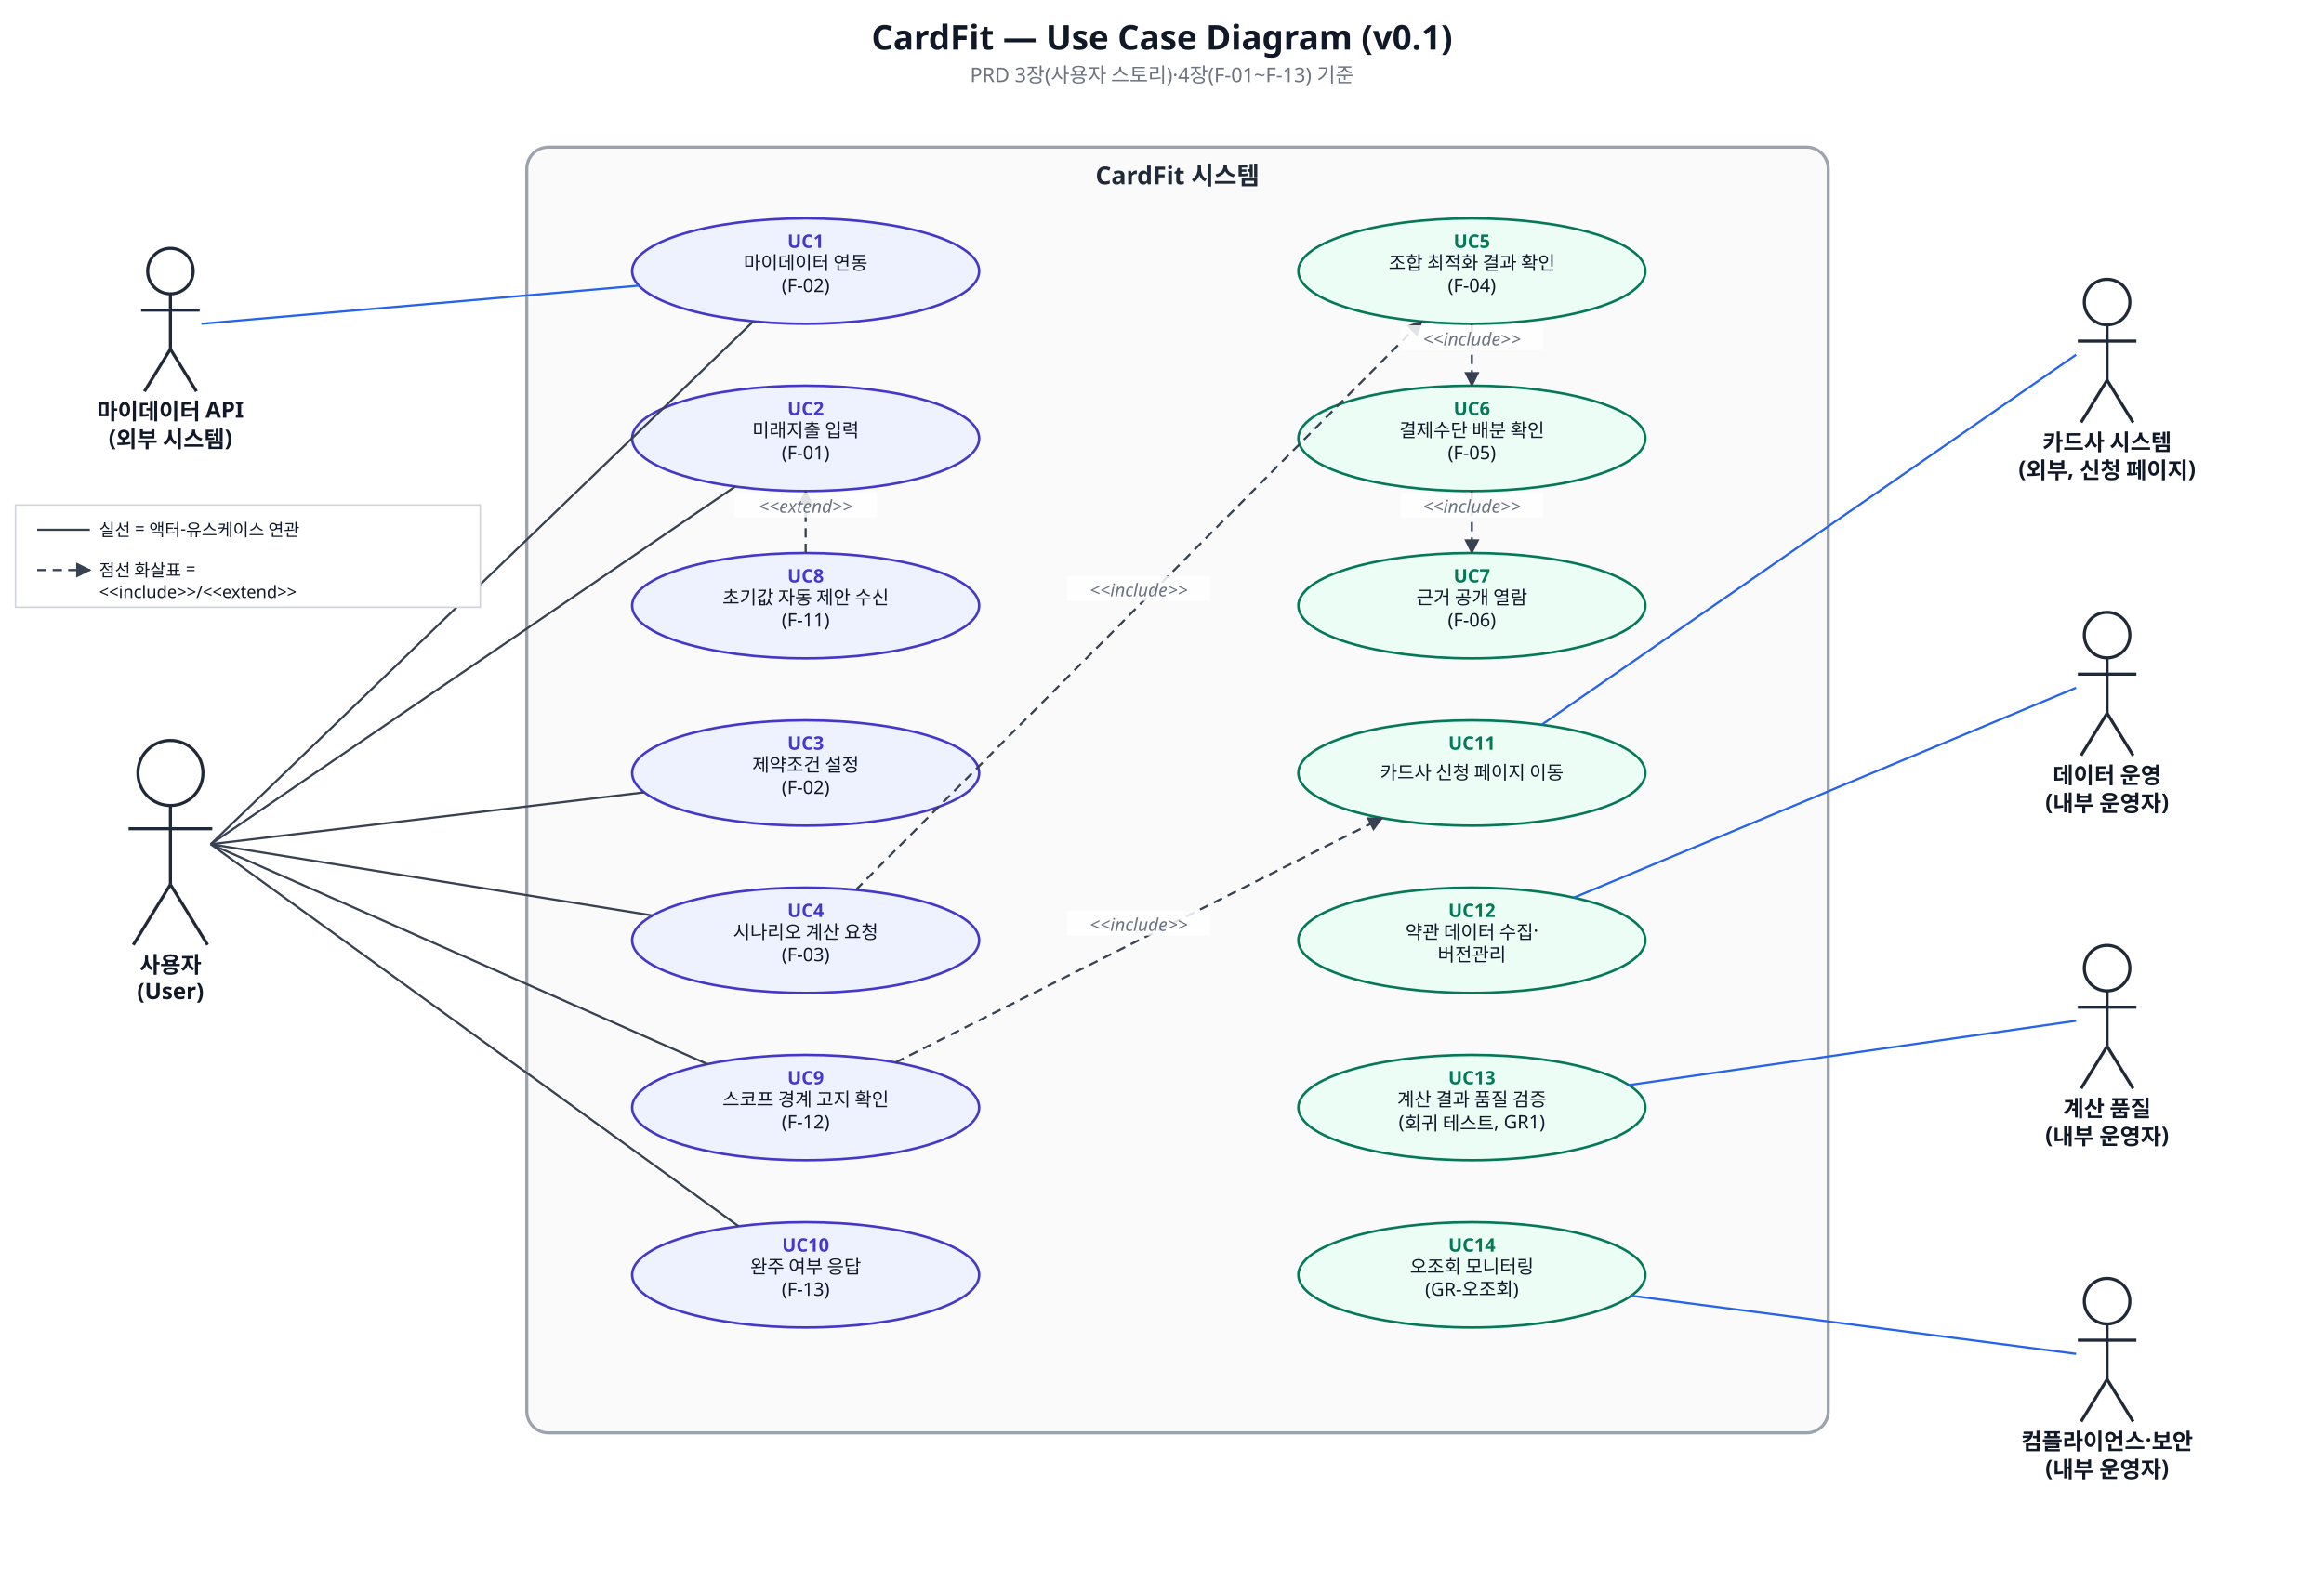
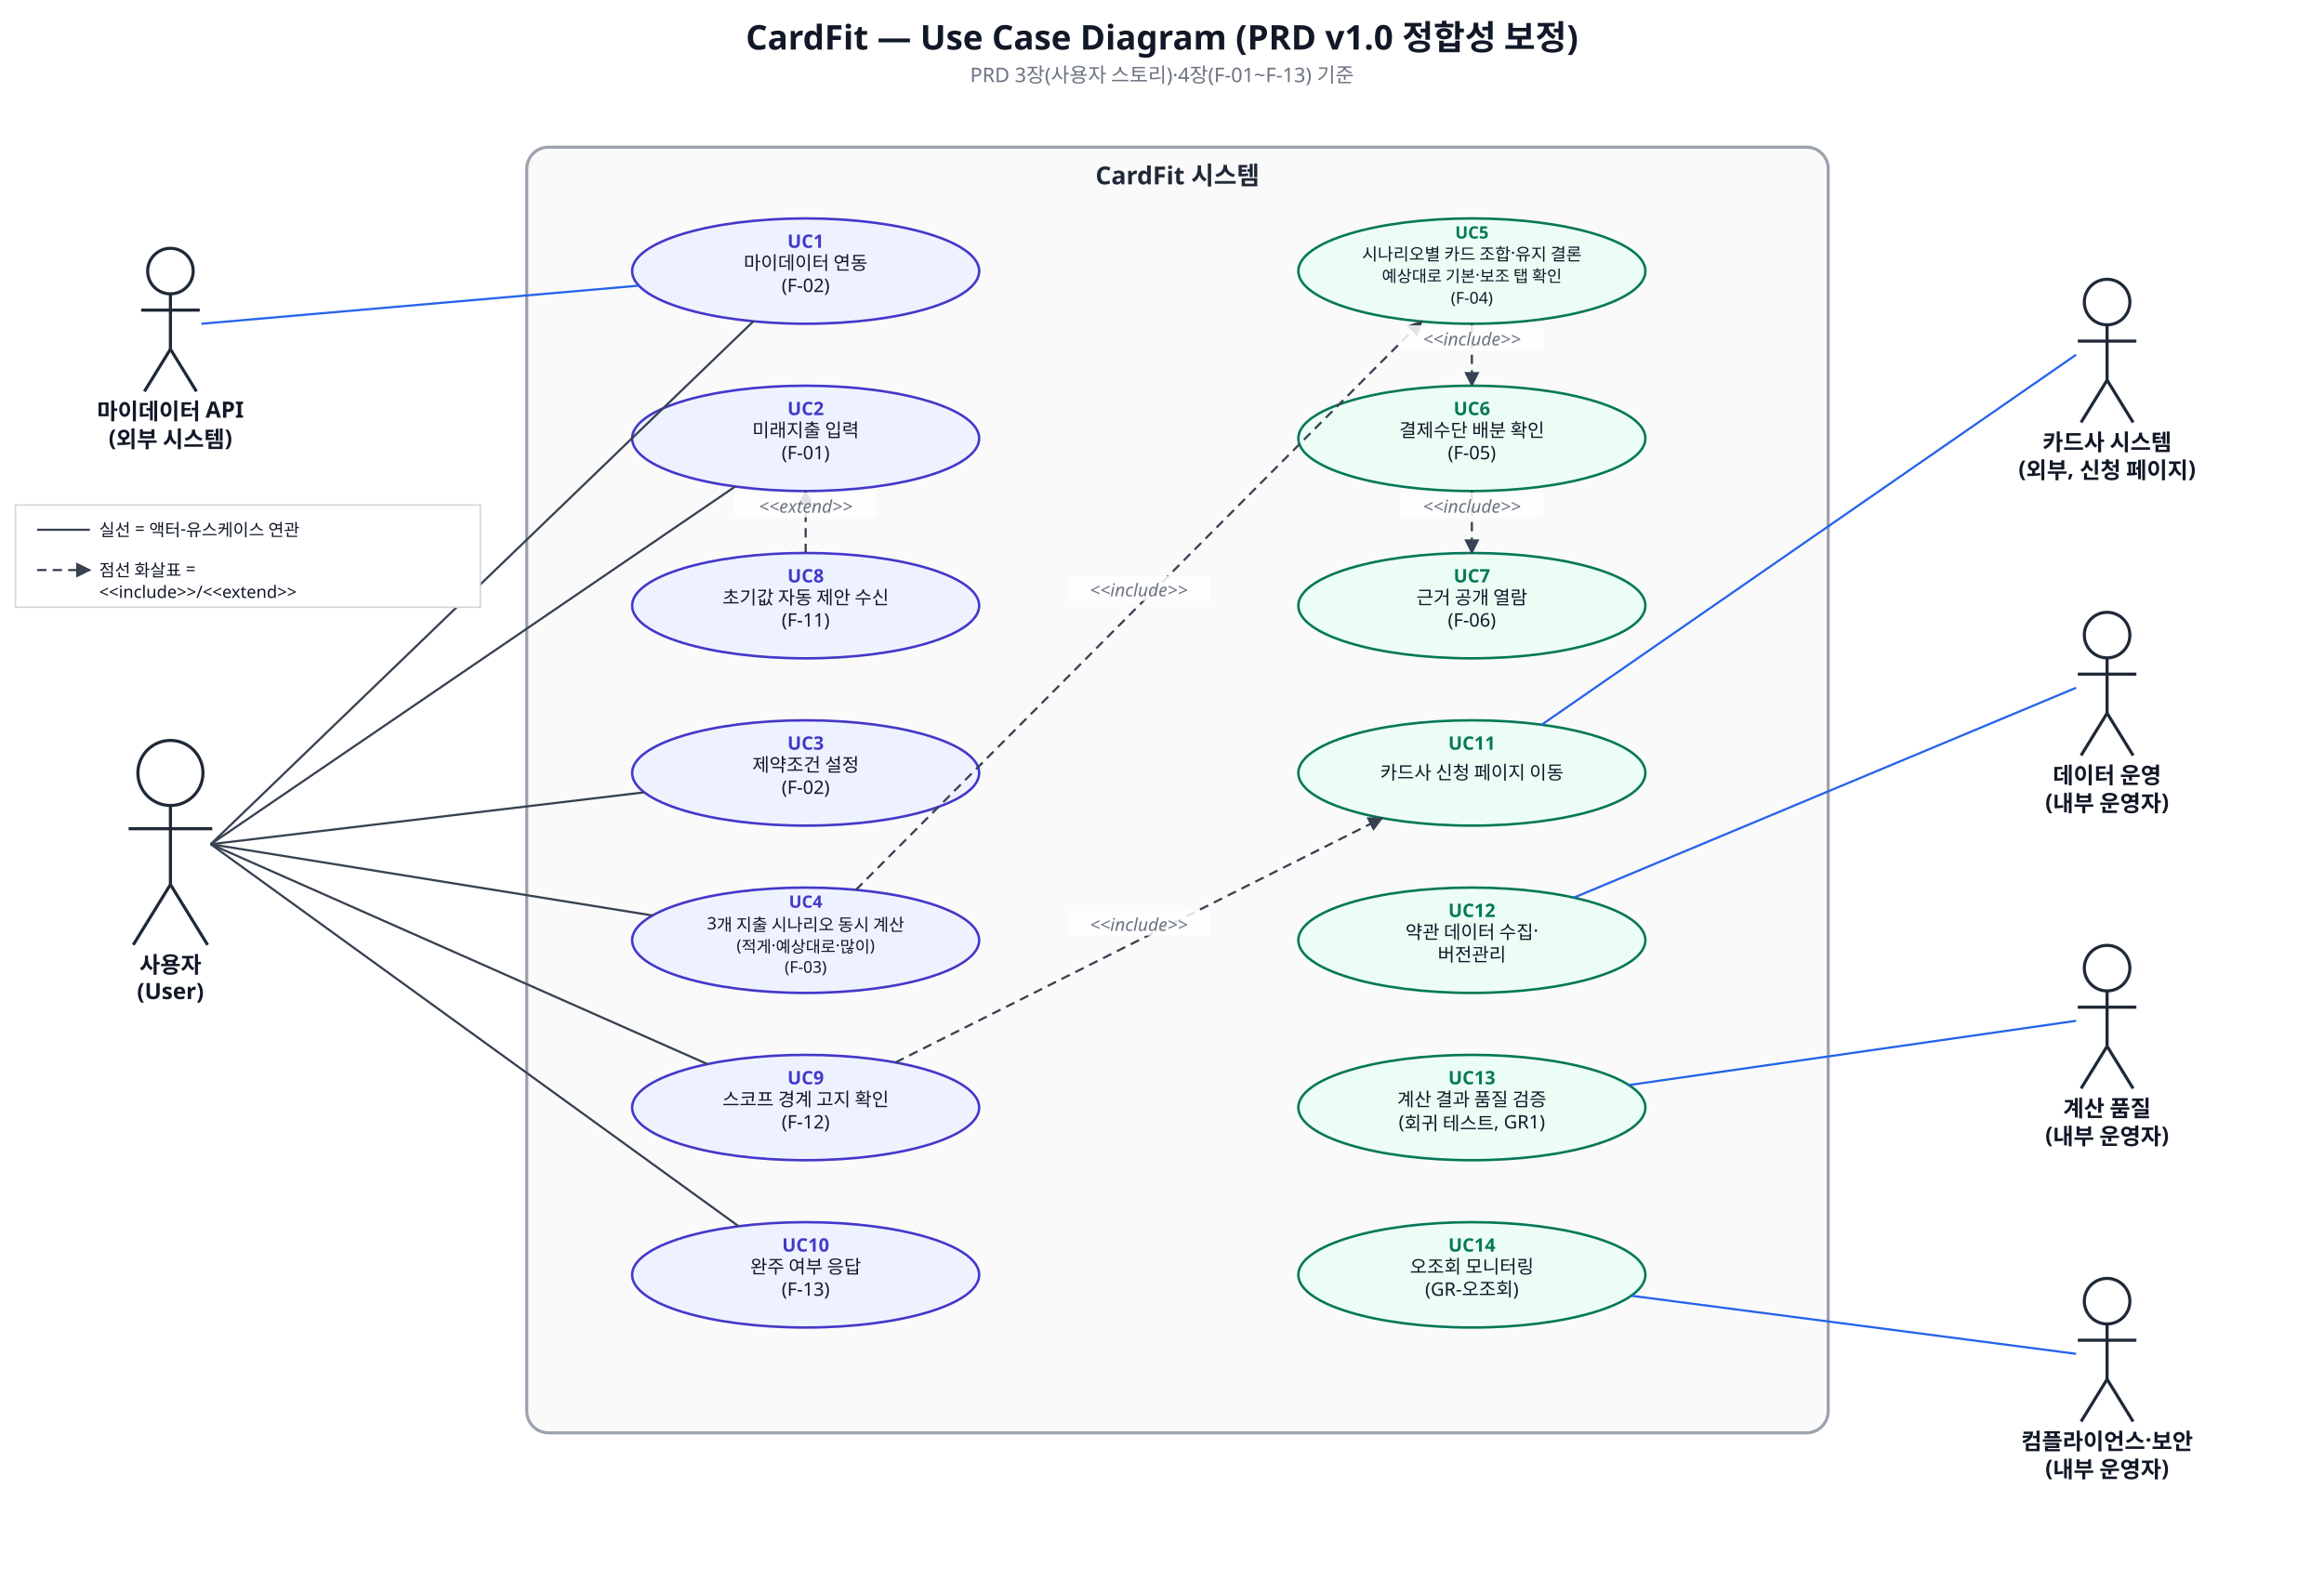
<svg xmlns="http://www.w3.org/2000/svg" width="1500" height="1020" viewBox="0 0 1500 1020" font-family="Malgun Gothic, sans-serif">
  <rect x="0" y="0" width="1500" height="1020" fill="#ffffff" />
  <defs>
    <marker id="arrow" viewBox="0 0 10 10" refX="9" refY="5" markerWidth="7" markerHeight="7" orient="auto-start-reverse">
      <path d="M0,0 L10,5 L0,10 z" fill="#374151" />
    </marker>
  </defs>
-   <text x="750.0" y="32" text-anchor="middle" font-size="22" font-weight="800" fill="#111827">CardFit — Use Case Diagram (v0.1)</text>
+   <text x="750.0" y="32" text-anchor="middle" font-size="22" font-weight="800" fill="#111827">CardFit — Use Case Diagram (PRD v1.0 정합성 보정)</text>
  <text x="750.0" y="53" text-anchor="middle" font-size="13" fill="#6b7280">PRD 3장(사용자 스토리)·4장(F-01~F-13) 기준</text>
  <rect x="340" y="95" width="840" height="830" rx="14" fill="#fafafa" stroke="#9ca3af" stroke-width="2" />
  <text x="760.0" y="119" text-anchor="middle" font-size="16" font-weight="700" fill="#1f2937">CardFit 시스템</text>
  <ellipse cx="520" cy="175" rx="112" ry="34" fill="#eef2ff" stroke="#4338ca" stroke-width="1.6" />
  <text x="520" y="160" text-anchor="middle" font-size="12" font-weight="700" fill="#4338ca" font-family="Malgun Gothic, sans-serif">UC1</text>
  <text x="520" y="174" text-anchor="middle" font-size="12" fill="#111827" font-family="Malgun Gothic, sans-serif">마이데이터 연동</text>
  <text x="520" y="188.5" text-anchor="middle" font-size="12" fill="#111827" font-family="Malgun Gothic, sans-serif">(F-02)</text>
  <ellipse cx="520" cy="283" rx="112" ry="34" fill="#eef2ff" stroke="#4338ca" stroke-width="1.6" />
  <text x="520" y="268" text-anchor="middle" font-size="12" font-weight="700" fill="#4338ca" font-family="Malgun Gothic, sans-serif">UC2</text>
  <text x="520" y="282" text-anchor="middle" font-size="12" fill="#111827" font-family="Malgun Gothic, sans-serif">미래지출 입력</text>
  <text x="520" y="296.5" text-anchor="middle" font-size="12" fill="#111827" font-family="Malgun Gothic, sans-serif">(F-01)</text>
  <ellipse cx="520" cy="391" rx="112" ry="34" fill="#eef2ff" stroke="#4338ca" stroke-width="1.6" />
  <text x="520" y="376" text-anchor="middle" font-size="12" font-weight="700" fill="#4338ca" font-family="Malgun Gothic, sans-serif">UC8</text>
  <text x="520" y="390" text-anchor="middle" font-size="12" fill="#111827" font-family="Malgun Gothic, sans-serif">초기값 자동 제안 수신</text>
  <text x="520" y="404.5" text-anchor="middle" font-size="12" fill="#111827" font-family="Malgun Gothic, sans-serif">(F-11)</text>
  <ellipse cx="520" cy="499" rx="112" ry="34" fill="#eef2ff" stroke="#4338ca" stroke-width="1.6" />
  <text x="520" y="484" text-anchor="middle" font-size="12" font-weight="700" fill="#4338ca" font-family="Malgun Gothic, sans-serif">UC3</text>
  <text x="520" y="498" text-anchor="middle" font-size="12" fill="#111827" font-family="Malgun Gothic, sans-serif">제약조건 설정</text>
  <text x="520" y="512.5" text-anchor="middle" font-size="12" fill="#111827" font-family="Malgun Gothic, sans-serif">(F-02)</text>
  <ellipse cx="520" cy="607" rx="112" ry="34" fill="#eef2ff" stroke="#4338ca" stroke-width="1.6" />
-   <text x="520" y="592" text-anchor="middle" font-size="12" font-weight="700" fill="#4338ca" font-family="Malgun Gothic, sans-serif">UC4</text>
-   <text x="520" y="606" text-anchor="middle" font-size="12" fill="#111827" font-family="Malgun Gothic, sans-serif">시나리오 계산 요청</text>
-   <text x="520" y="620.5" text-anchor="middle" font-size="12" fill="#111827" font-family="Malgun Gothic, sans-serif">(F-03)</text>
+   <text x="520" y="586" text-anchor="middle" font-size="11" font-weight="700" fill="#4338ca" font-family="Malgun Gothic, sans-serif">UC4</text>
+   <text x="520" y="600" text-anchor="middle" font-size="11" fill="#111827" font-family="Malgun Gothic, sans-serif">3개 지출 시나리오 동시 계산</text>
+   <text x="520" y="614" text-anchor="middle" font-size="10.5" fill="#111827" font-family="Malgun Gothic, sans-serif">(적게·예상대로·많이)</text>
+   <text x="520" y="628" text-anchor="middle" font-size="10.5" fill="#111827" font-family="Malgun Gothic, sans-serif">(F-03)</text>
  <ellipse cx="520" cy="715" rx="112" ry="34" fill="#eef2ff" stroke="#4338ca" stroke-width="1.6" />
  <text x="520" y="700" text-anchor="middle" font-size="12" font-weight="700" fill="#4338ca" font-family="Malgun Gothic, sans-serif">UC9</text>
  <text x="520" y="714" text-anchor="middle" font-size="12" fill="#111827" font-family="Malgun Gothic, sans-serif">스코프 경계 고지 확인</text>
  <text x="520" y="728.5" text-anchor="middle" font-size="12" fill="#111827" font-family="Malgun Gothic, sans-serif">(F-12)</text>
  <ellipse cx="520" cy="823" rx="112" ry="34" fill="#eef2ff" stroke="#4338ca" stroke-width="1.6" />
  <text x="520" y="808" text-anchor="middle" font-size="12" font-weight="700" fill="#4338ca" font-family="Malgun Gothic, sans-serif">UC10</text>
  <text x="520" y="822" text-anchor="middle" font-size="12" fill="#111827" font-family="Malgun Gothic, sans-serif">완주 여부 응답</text>
  <text x="520" y="836.5" text-anchor="middle" font-size="12" fill="#111827" font-family="Malgun Gothic, sans-serif">(F-13)</text>
  <ellipse cx="950" cy="175" rx="112" ry="34" fill="#ecfdf5" stroke="#047857" stroke-width="1.6" />
-   <text x="950" y="160" text-anchor="middle" font-size="12" font-weight="700" fill="#047857" font-family="Malgun Gothic, sans-serif">UC5</text>
-   <text x="950" y="174" text-anchor="middle" font-size="12" fill="#111827" font-family="Malgun Gothic, sans-serif">조합 최적화 결과 확인</text>
-   <text x="950" y="188.5" text-anchor="middle" font-size="12" fill="#111827" font-family="Malgun Gothic, sans-serif">(F-04)</text>
+   <text x="950" y="154" text-anchor="middle" font-size="11" font-weight="700" fill="#047857" font-family="Malgun Gothic, sans-serif">UC5</text>
+   <text x="950" y="168" text-anchor="middle" font-size="11" fill="#111827" font-family="Malgun Gothic, sans-serif">시나리오별 카드 조합·유지 결론</text>
+   <text x="950" y="182" text-anchor="middle" font-size="10.5" fill="#111827" font-family="Malgun Gothic, sans-serif">예상대로 기본·보조 탭 확인</text>
+   <text x="950" y="196" text-anchor="middle" font-size="10.5" fill="#111827" font-family="Malgun Gothic, sans-serif">(F-04)</text>
  <ellipse cx="950" cy="283" rx="112" ry="34" fill="#ecfdf5" stroke="#047857" stroke-width="1.6" />
  <text x="950" y="268" text-anchor="middle" font-size="12" font-weight="700" fill="#047857" font-family="Malgun Gothic, sans-serif">UC6</text>
  <text x="950" y="282" text-anchor="middle" font-size="12" fill="#111827" font-family="Malgun Gothic, sans-serif">결제수단 배분 확인</text>
  <text x="950" y="296.5" text-anchor="middle" font-size="12" fill="#111827" font-family="Malgun Gothic, sans-serif">(F-05)</text>
  <ellipse cx="950" cy="391" rx="112" ry="34" fill="#ecfdf5" stroke="#047857" stroke-width="1.6" />
  <text x="950" y="376" text-anchor="middle" font-size="12" font-weight="700" fill="#047857" font-family="Malgun Gothic, sans-serif">UC7</text>
  <text x="950" y="390" text-anchor="middle" font-size="12" fill="#111827" font-family="Malgun Gothic, sans-serif">근거 공개 열람</text>
  <text x="950" y="404.5" text-anchor="middle" font-size="12" fill="#111827" font-family="Malgun Gothic, sans-serif">(F-06)</text>
  <ellipse cx="950" cy="499" rx="112" ry="34" fill="#ecfdf5" stroke="#047857" stroke-width="1.6" />
  <text x="950" y="484" text-anchor="middle" font-size="12" font-weight="700" fill="#047857" font-family="Malgun Gothic, sans-serif">UC11</text>
  <text x="950" y="503" text-anchor="middle" font-size="12" fill="#111827" font-family="Malgun Gothic, sans-serif">카드사 신청 페이지 이동</text>
  <ellipse cx="950" cy="607" rx="112" ry="34" fill="#ecfdf5" stroke="#047857" stroke-width="1.6" />
  <text x="950" y="592" text-anchor="middle" font-size="12" font-weight="700" fill="#047857" font-family="Malgun Gothic, sans-serif">UC12</text>
  <text x="950" y="606" text-anchor="middle" font-size="12" fill="#111827" font-family="Malgun Gothic, sans-serif">약관 데이터 수집·</text>
  <text x="950" y="620.5" text-anchor="middle" font-size="12" fill="#111827" font-family="Malgun Gothic, sans-serif">버전관리</text>
  <ellipse cx="950" cy="715" rx="112" ry="34" fill="#ecfdf5" stroke="#047857" stroke-width="1.6" />
  <text x="950" y="700" text-anchor="middle" font-size="12" font-weight="700" fill="#047857" font-family="Malgun Gothic, sans-serif">UC13</text>
  <text x="950" y="714" text-anchor="middle" font-size="12" fill="#111827" font-family="Malgun Gothic, sans-serif">계산 결과 품질 검증</text>
  <text x="950" y="728.5" text-anchor="middle" font-size="12" fill="#111827" font-family="Malgun Gothic, sans-serif">(회귀 테스트, GR1)</text>
  <ellipse cx="950" cy="823" rx="112" ry="34" fill="#ecfdf5" stroke="#047857" stroke-width="1.6" />
  <text x="950" y="808" text-anchor="middle" font-size="12" font-weight="700" fill="#047857" font-family="Malgun Gothic, sans-serif">UC14</text>
  <text x="950" y="822" text-anchor="middle" font-size="12" fill="#111827" font-family="Malgun Gothic, sans-serif">오조회 모니터링</text>
  <text x="950" y="836.5" text-anchor="middle" font-size="12" fill="#111827" font-family="Malgun Gothic, sans-serif">(GR-오조회)</text>
  <circle cx="110" cy="499" r="21.0" fill="#ffffff" stroke="#1f2937" stroke-width="2" />
  <line x1="110" y1="520.0" x2="110" y2="571.0" stroke="#1f2937" stroke-width="2" />
  <line x1="83.0" y1="535.0" x2="137.0" y2="535.0" stroke="#1f2937" stroke-width="2" />
  <line x1="110" y1="571.0" x2="86.0" y2="610.0" stroke="#1f2937" stroke-width="2" />
  <line x1="110" y1="571.0" x2="134.0" y2="610.0" stroke="#1f2937" stroke-width="2" />
  <text x="110" y="628.0" text-anchor="middle" font-size="14.5" font-weight="600" fill="#111827" font-family="Malgun Gothic, sans-serif">사용자</text>
  <text x="110" y="645.0" text-anchor="middle" font-size="14.5" font-weight="600" fill="#111827" font-family="Malgun Gothic, sans-serif">(User)</text>
  <circle cx="110" cy="175" r="14.7" fill="#ffffff" stroke="#1f2937" stroke-width="2" />
  <line x1="110" y1="189.7" x2="110" y2="225.4" stroke="#1f2937" stroke-width="2" />
  <line x1="91.1" y1="200.2" x2="128.9" y2="200.2" stroke="#1f2937" stroke-width="2" />
  <line x1="110" y1="225.4" x2="93.2" y2="252.7" stroke="#1f2937" stroke-width="2" />
  <line x1="110" y1="225.4" x2="126.8" y2="252.7" stroke="#1f2937" stroke-width="2" />
  <text x="110" y="270.7" text-anchor="middle" font-size="14.5" font-weight="600" fill="#111827" font-family="Malgun Gothic, sans-serif">마이데이터 API</text>
  <text x="110" y="287.7" text-anchor="middle" font-size="14.5" font-weight="600" fill="#111827" font-family="Malgun Gothic, sans-serif">(외부 시스템)</text>
  <circle cx="1360" cy="195" r="14.7" fill="#ffffff" stroke="#1f2937" stroke-width="2" />
  <line x1="1360" y1="209.7" x2="1360" y2="245.4" stroke="#1f2937" stroke-width="2" />
  <line x1="1341.1" y1="220.2" x2="1378.9" y2="220.2" stroke="#1f2937" stroke-width="2" />
  <line x1="1360" y1="245.4" x2="1343.2" y2="272.7" stroke="#1f2937" stroke-width="2" />
  <line x1="1360" y1="245.4" x2="1376.8" y2="272.7" stroke="#1f2937" stroke-width="2" />
  <text x="1360" y="290.7" text-anchor="middle" font-size="14.5" font-weight="600" fill="#111827" font-family="Malgun Gothic, sans-serif">카드사 시스템</text>
  <text x="1360" y="307.7" text-anchor="middle" font-size="14.5" font-weight="600" fill="#111827" font-family="Malgun Gothic, sans-serif">(외부, 신청 페이지)</text>
  <circle cx="1360" cy="410" r="14.7" fill="#ffffff" stroke="#1f2937" stroke-width="2" />
  <line x1="1360" y1="424.7" x2="1360" y2="460.4" stroke="#1f2937" stroke-width="2" />
  <line x1="1341.1" y1="435.2" x2="1378.9" y2="435.2" stroke="#1f2937" stroke-width="2" />
  <line x1="1360" y1="460.4" x2="1343.2" y2="487.7" stroke="#1f2937" stroke-width="2" />
  <line x1="1360" y1="460.4" x2="1376.8" y2="487.7" stroke="#1f2937" stroke-width="2" />
  <text x="1360" y="505.7" text-anchor="middle" font-size="14.5" font-weight="600" fill="#111827" font-family="Malgun Gothic, sans-serif">데이터 운영</text>
  <text x="1360" y="522.7" text-anchor="middle" font-size="14.5" font-weight="600" fill="#111827" font-family="Malgun Gothic, sans-serif">(내부 운영자)</text>
  <circle cx="1360" cy="625" r="14.7" fill="#ffffff" stroke="#1f2937" stroke-width="2" />
  <line x1="1360" y1="639.7" x2="1360" y2="675.4" stroke="#1f2937" stroke-width="2" />
  <line x1="1341.1" y1="650.2" x2="1378.9" y2="650.2" stroke="#1f2937" stroke-width="2" />
  <line x1="1360" y1="675.4" x2="1343.2" y2="702.7" stroke="#1f2937" stroke-width="2" />
  <line x1="1360" y1="675.4" x2="1376.8" y2="702.7" stroke="#1f2937" stroke-width="2" />
  <text x="1360" y="720.7" text-anchor="middle" font-size="14.5" font-weight="600" fill="#111827" font-family="Malgun Gothic, sans-serif">계산 품질</text>
  <text x="1360" y="737.7" text-anchor="middle" font-size="14.5" font-weight="600" fill="#111827" font-family="Malgun Gothic, sans-serif">(내부 운영자)</text>
  <circle cx="1360" cy="840" r="14.7" fill="#ffffff" stroke="#1f2937" stroke-width="2" />
  <line x1="1360" y1="854.7" x2="1360" y2="890.4" stroke="#1f2937" stroke-width="2" />
  <line x1="1341.1" y1="865.2" x2="1378.9" y2="865.2" stroke="#1f2937" stroke-width="2" />
  <line x1="1360" y1="890.4" x2="1343.2" y2="917.7" stroke="#1f2937" stroke-width="2" />
  <line x1="1360" y1="890.4" x2="1376.8" y2="917.7" stroke="#1f2937" stroke-width="2" />
  <text x="1360" y="935.7" text-anchor="middle" font-size="14.5" font-weight="600" fill="#111827" font-family="Malgun Gothic, sans-serif">컴플라이언스·보안</text>
  <text x="1360" y="952.7" text-anchor="middle" font-size="14.5" font-weight="600" fill="#111827" font-family="Malgun Gothic, sans-serif">(내부 운영자)</text>
  <line x1="136.0" y1="545.0" x2="486.3" y2="207.4" stroke="#374151" stroke-width="1.4" />
  <line x1="136.0" y1="545.0" x2="474.5" y2="314.1" stroke="#374151" stroke-width="1.4" />
  <line x1="136.0" y1="545.0" x2="415.8" y2="511.5" stroke="#374151" stroke-width="1.4" />
  <line x1="136.0" y1="545.0" x2="421.1" y2="591.0" stroke="#374151" stroke-width="1.4" />
  <line x1="136.0" y1="545.0" x2="456.7" y2="687.0" stroke="#374151" stroke-width="1.4" />
  <line x1="136.0" y1="545.0" x2="476.7" y2="791.6" stroke="#374151" stroke-width="1.4" />
  <line x1="130.0" y1="209.0" x2="412.4" y2="184.4" stroke="#2563eb" stroke-width="1.4" />
  <line x1="1340.0" y1="229.0" x2="995.0" y2="467.9" stroke="#2563eb" stroke-width="1.4" />
  <line x1="1340.0" y1="444.0" x2="1015.8" y2="579.5" stroke="#2563eb" stroke-width="1.4" />
  <line x1="1340.0" y1="659.0" x2="1051.2" y2="700.5" stroke="#2563eb" stroke-width="1.4" />
  <line x1="1340.0" y1="874.0" x2="1052.9" y2="836.5" stroke="#2563eb" stroke-width="1.4" />
  <line x1="552.4" y1="574.5" x2="917.6" y2="207.5" stroke="#374151" stroke-width="1.4" stroke-dasharray="6,4" marker-end="url(#arrow)" />
  <rect x="689.0" y="372.0" width="92" height="16" fill="#ffffff" opacity="0.85" />
  <text x="735.0" y="385.0" text-anchor="middle" font-size="11.5" fill="#6b7280" font-style="italic" font-family="Malgun Gothic, sans-serif">&lt;&lt;include&gt;&gt;</text>
  <line x1="950.0" y1="209.0" x2="950.0" y2="249.0" stroke="#374151" stroke-width="1.4" stroke-dasharray="6,4" marker-end="url(#arrow)" />
  <rect x="904.0" y="210.0" width="92" height="16" fill="#ffffff" opacity="0.85" />
  <text x="950.0" y="223.0" text-anchor="middle" font-size="11.5" fill="#6b7280" font-style="italic" font-family="Malgun Gothic, sans-serif">&lt;&lt;include&gt;&gt;</text>
  <line x1="950.0" y1="317.0" x2="950.0" y2="357.0" stroke="#374151" stroke-width="1.4" stroke-dasharray="6,4" marker-end="url(#arrow)" />
  <rect x="904.0" y="318.0" width="92" height="16" fill="#ffffff" opacity="0.85" />
  <text x="950.0" y="331.0" text-anchor="middle" font-size="11.5" fill="#6b7280" font-style="italic" font-family="Malgun Gothic, sans-serif">&lt;&lt;include&gt;&gt;</text>
  <line x1="577.9" y1="685.9" x2="892.1" y2="528.1" stroke="#374151" stroke-width="1.4" stroke-dasharray="6,4" marker-end="url(#arrow)" />
  <rect x="689.0" y="588.0" width="92" height="16" fill="#ffffff" opacity="0.85" />
  <text x="735.0" y="601.0" text-anchor="middle" font-size="11.5" fill="#6b7280" font-style="italic" font-family="Malgun Gothic, sans-serif">&lt;&lt;include&gt;&gt;</text>
  <line x1="520.0" y1="357.0" x2="520.0" y2="317.0" stroke="#374151" stroke-width="1.4" stroke-dasharray="6,4" marker-end="url(#arrow)" />
  <rect x="474.0" y="318.0" width="92" height="16" fill="#ffffff" opacity="0.85" />
  <text x="520.0" y="331.0" text-anchor="middle" font-size="11.5" fill="#6b7280" font-style="italic" font-family="Malgun Gothic, sans-serif">&lt;&lt;extend&gt;&gt;</text>
  <rect x="10" y="326" width="300" height="66" fill="#ffffff" stroke="#d1d5db" />
  <line x1="24" y1="342" x2="58" y2="342" stroke="#374151" stroke-width="1.4" />
  <text x="64" y="346" font-size="11" fill="#111827" font-family="Malgun Gothic, sans-serif">실선 = 액터-유스케이스 연관</text>
  <line x1="24" y1="368" x2="58" y2="368" stroke="#374151" stroke-width="1.4" stroke-dasharray="6,4" marker-end="url(#arrow)" />
  <text x="64" y="372" font-size="11" fill="#111827" font-family="Malgun Gothic, sans-serif">점선 화살표 =</text>
  <text x="64" y="386" font-size="11" fill="#111827" font-family="Malgun Gothic, sans-serif">&lt;&lt;include&gt;&gt;/&lt;&lt;extend&gt;&gt;</text>
</svg>
